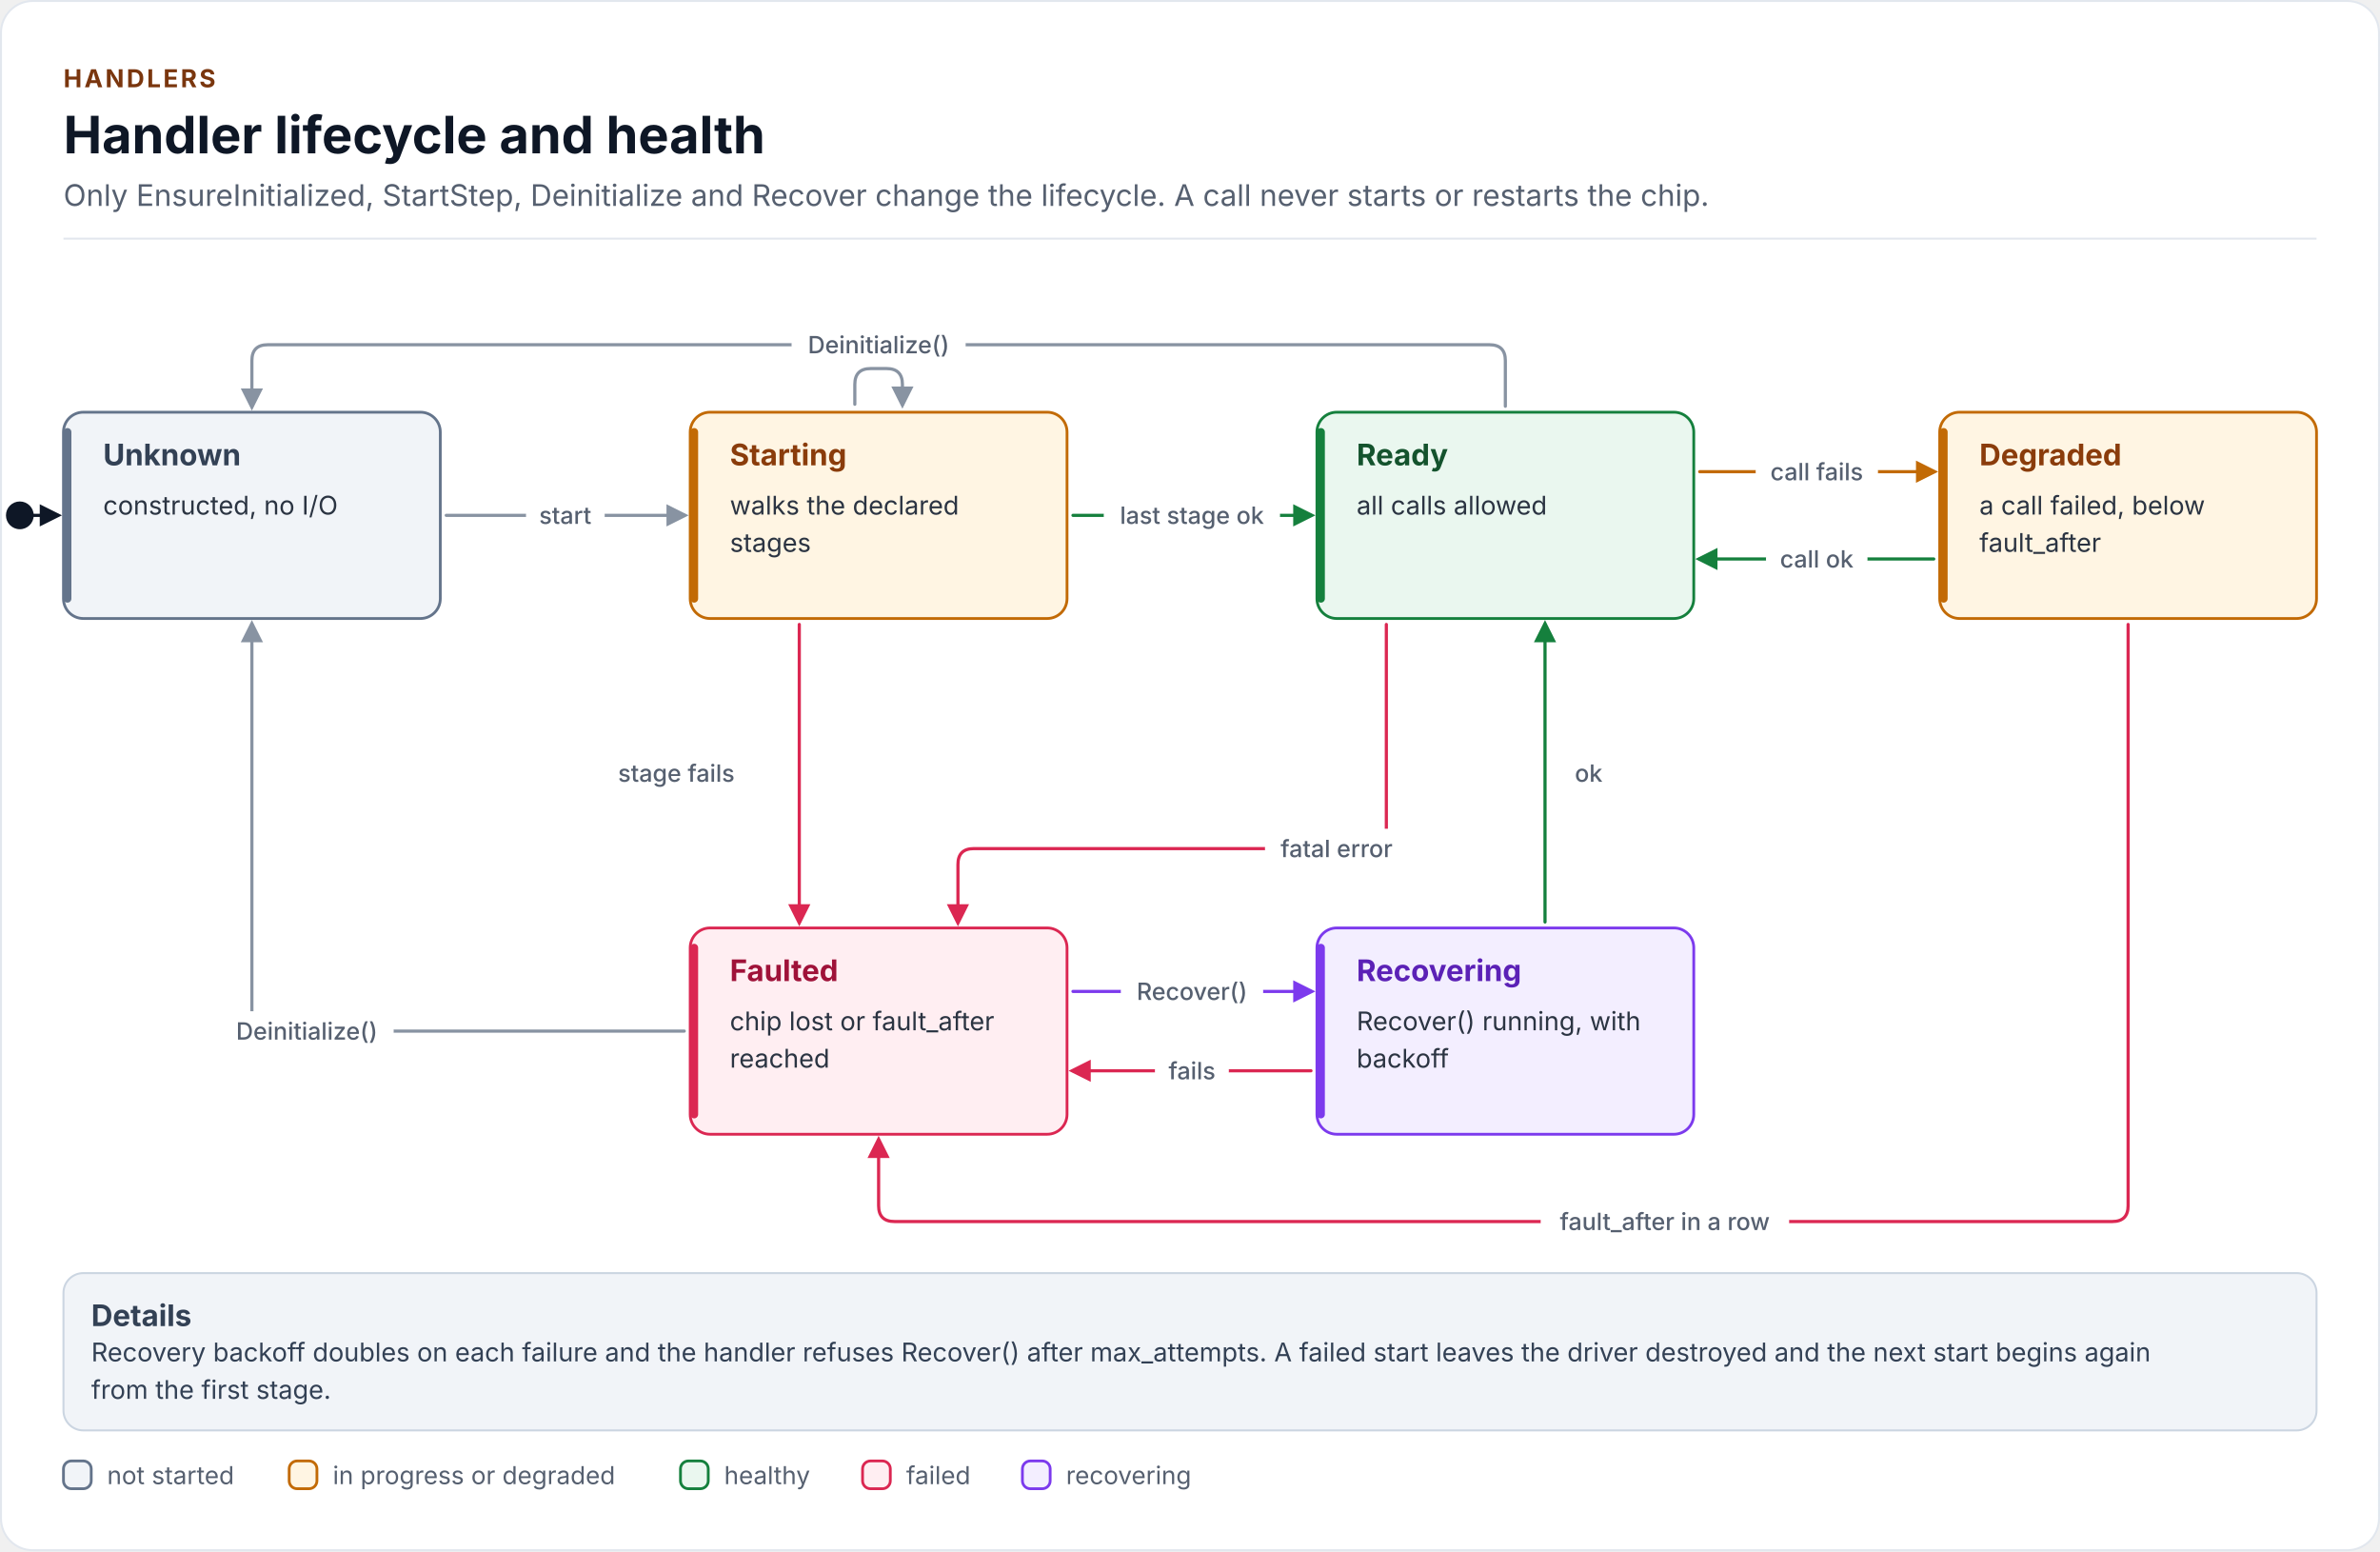
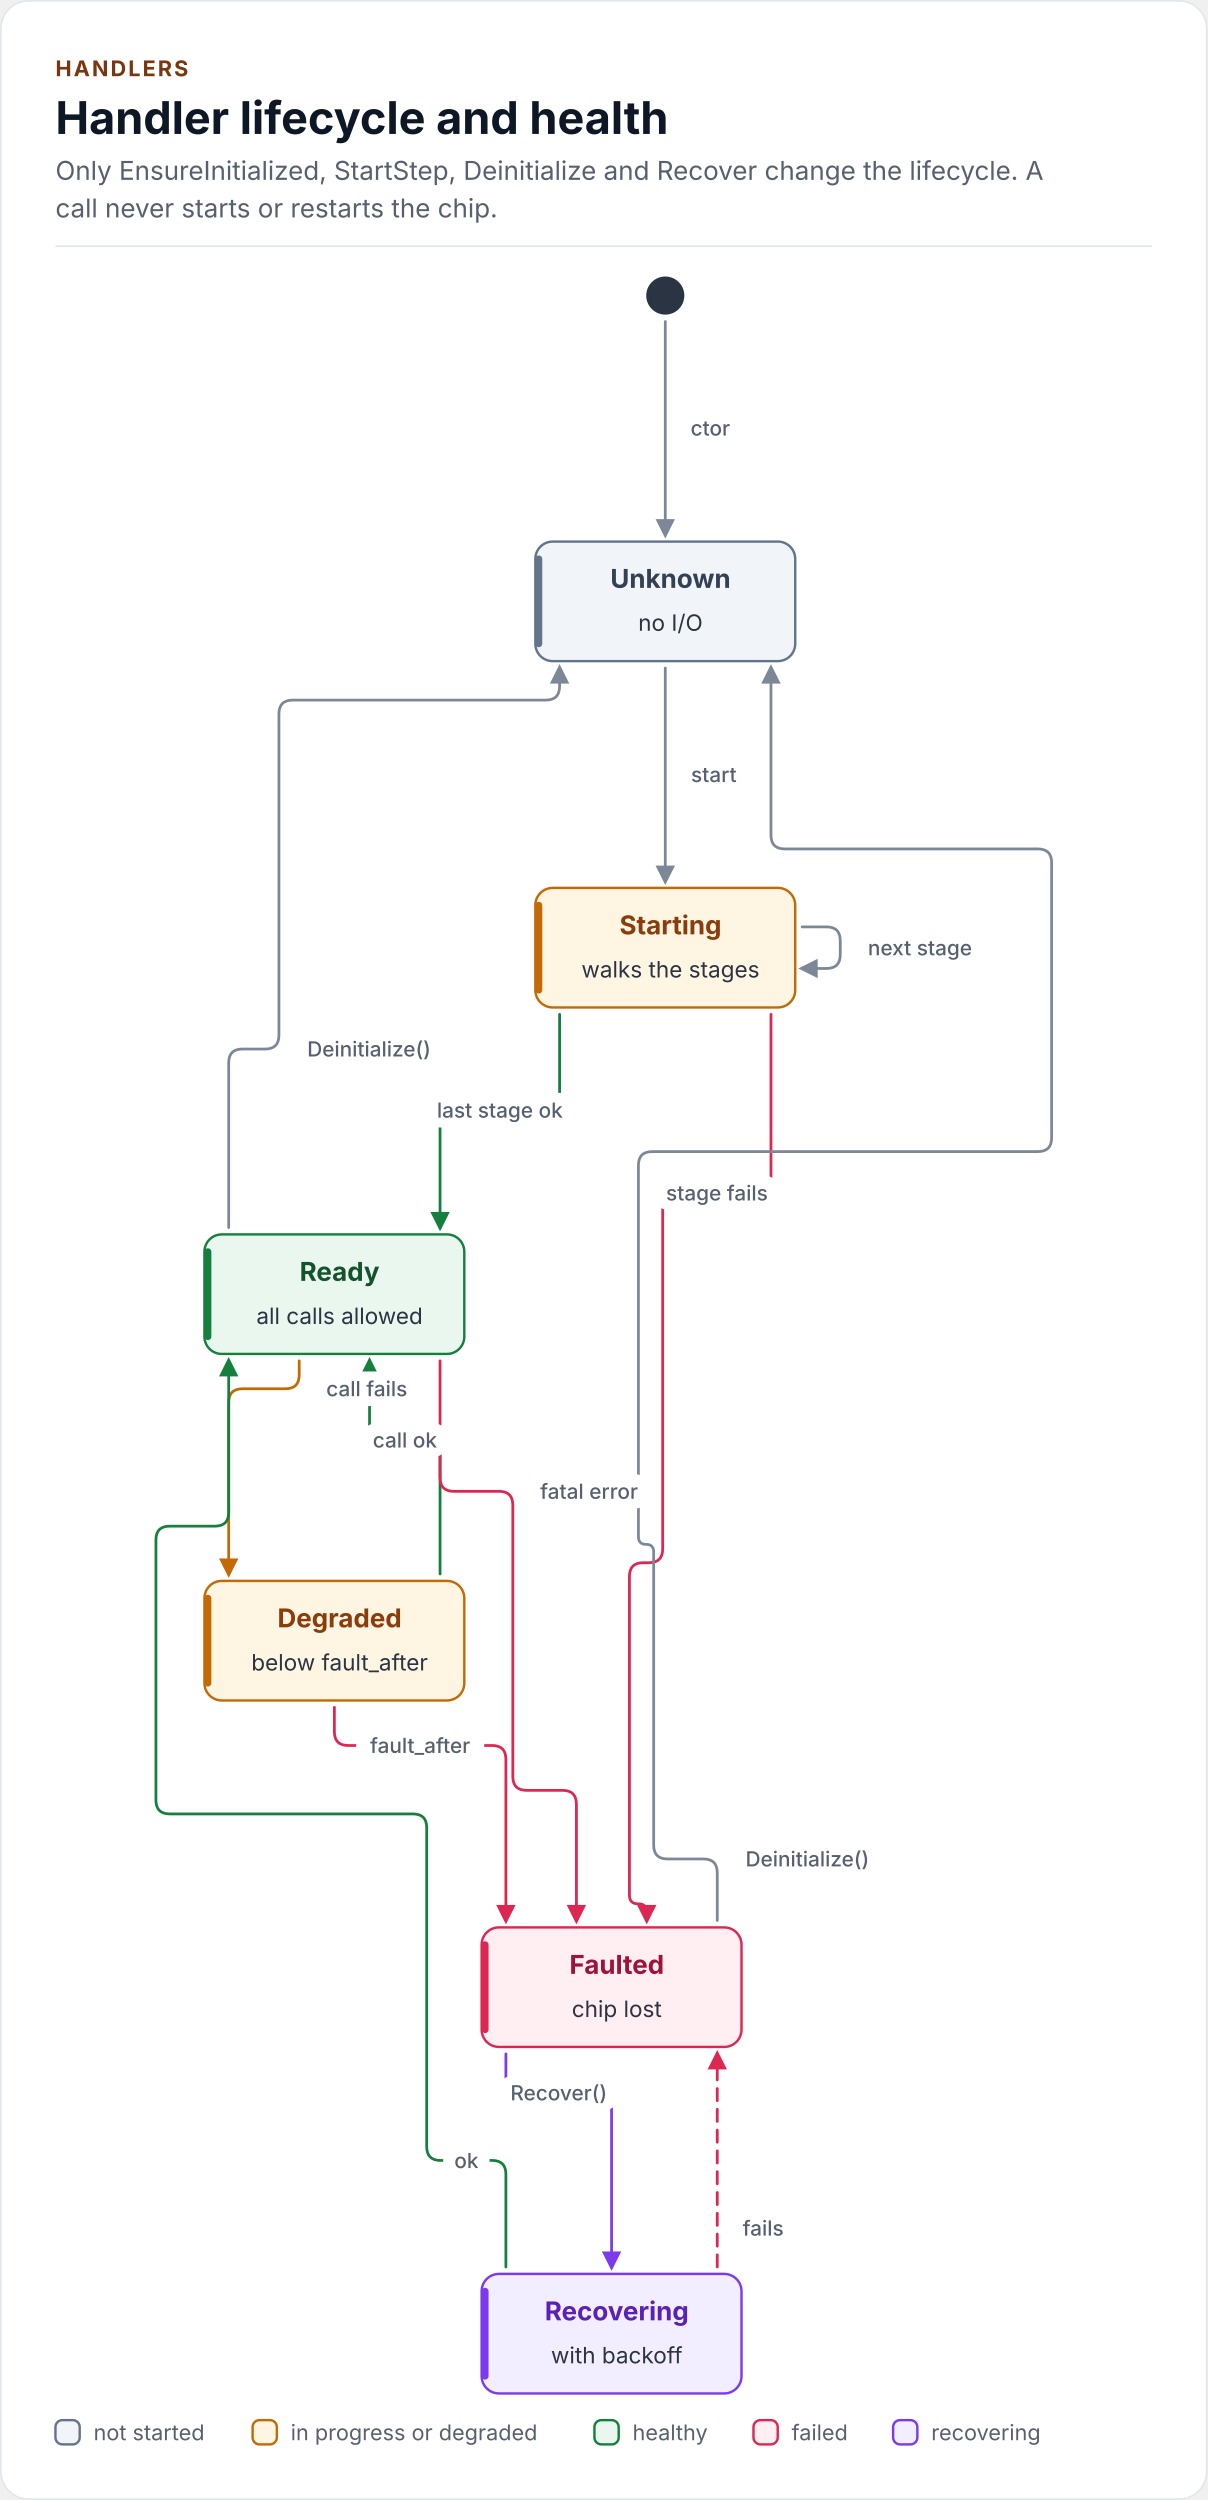
- <svg xmlns="http://www.w3.org/2000/svg" width="1200" height="782" viewBox="0 0 1200 782" role="img" aria-labelledby="handler-health-title handler-health-desc" font-family="Inter, 'Segoe UI', Roboto, 'Helvetica Neue', Arial, sans-serif">
+ <svg xmlns="http://www.w3.org/2000/svg" width="697" height="1443" viewBox="0 0 697 1443" role="img" aria-labelledby="handler-health-title handler-health-desc" font-family="Inter, 'Segoe UI', Roboto, 'Helvetica Neue', Arial, sans-serif">
  <defs>
-     <marker id="fk-arrow-amber-strong" viewBox="0 0 10 10" refX="8" refY="5" markerWidth="7" markerHeight="7" orient="auto-start-reverse">
+     <marker id="handler-health-arrow-amber-strong" viewBox="0 0 10 10" refX="8" refY="5" markerWidth="7" markerHeight="7" orient="auto-start-reverse">
      <path d="M0 0L10 5L0 10z" fill="#C26A05" />
    </marker>
-     <marker id="fk-arrow-green-strong" viewBox="0 0 10 10" refX="8" refY="5" markerWidth="7" markerHeight="7" orient="auto-start-reverse">
+     <marker id="handler-health-arrow-green-strong" viewBox="0 0 10 10" refX="8" refY="5" markerWidth="7" markerHeight="7" orient="auto-start-reverse">
      <path d="M0 0L10 5L0 10z" fill="#15803D" />
    </marker>
-     <marker id="fk-arrow-ink" viewBox="0 0 10 10" refX="8" refY="5" markerWidth="7" markerHeight="7" orient="auto-start-reverse">
-       <path d="M0 0L10 5L0 10z" fill="#0E1726" />
+     <marker id="handler-health-arrow-rail" viewBox="0 0 10 10" refX="8" refY="5" markerWidth="7" markerHeight="7" orient="auto-start-reverse">
+       <path d="M0 0L10 5L0 10z" fill="#7C8798" />
    </marker>
-     <marker id="fk-arrow-rail" viewBox="0 0 10 10" refX="8" refY="5" markerWidth="7" markerHeight="7" orient="auto-start-reverse">
-       <path d="M0 0L10 5L0 10z" fill="#8893A2" />
-     </marker>
-     <marker id="fk-arrow-rose-strong" viewBox="0 0 10 10" refX="8" refY="5" markerWidth="7" markerHeight="7" orient="auto-start-reverse">
+     <marker id="handler-health-arrow-rose-strong" viewBox="0 0 10 10" refX="8" refY="5" markerWidth="7" markerHeight="7" orient="auto-start-reverse">
      <path d="M0 0L10 5L0 10z" fill="#DB2752" />
    </marker>
-     <marker id="fk-arrow-violet-strong" viewBox="0 0 10 10" refX="8" refY="5" markerWidth="7" markerHeight="7" orient="auto-start-reverse">
+     <marker id="handler-health-arrow-violet-strong" viewBox="0 0 10 10" refX="8" refY="5" markerWidth="7" markerHeight="7" orient="auto-start-reverse">
      <path d="M0 0L10 5L0 10z" fill="#7C3AED" />
    </marker>
  </defs>
-   <rect x="0.5" y="0.5" width="1199" height="781" rx="16" fill="#FFFFFF" stroke="#E2E7EE" />
+   <rect x="0.5" y="0.5" width="696" height="1442" rx="16" fill="#FFFFFF" stroke="#E2E7EE" />
  <text x="32" y="44" font-size="12.5" font-weight="700" letter-spacing="1.2" fill="#7A360E">HANDLERS</text>
  <text x="32" y="77.3" font-size="26" font-weight="700" fill="#0E1726">Handler lifecycle and health</text>
-   <text x="32" y="103.8" font-size="15" fill="#566070">Only EnsureInitialized, StartStep, Deinitialize and Recover change the lifecycle. A call never starts or restarts the chip.</text>
-   <rect x="32" y="119.8" width="1136" height="1" fill="#E2E7EE" />
-   <path d="M17 259.8 L29 259.8" fill="none" stroke="#0E1726" stroke-width="1.6" stroke-linecap="round" stroke-linejoin="round" marker-end="url(#fk-arrow-ink)" />
-   <path d="M225 259.8 L345 259.8" fill="none" stroke="#8893A2" stroke-width="1.6" stroke-linecap="round" stroke-linejoin="round" marker-end="url(#fk-arrow-rail)" />
-   <path d="M431 203.8 L431 193.8 Q431 185.8 439 185.8 L447 185.8 Q455 185.8 455 193.8 L455 203.8" fill="none" stroke="#8893A2" stroke-width="1.6" stroke-linecap="round" stroke-linejoin="round" marker-end="url(#fk-arrow-rail)" />
-   <path d="M541 259.8 L661 259.8" fill="none" stroke="#15803D" stroke-width="1.6" stroke-linecap="round" stroke-linejoin="round" marker-end="url(#fk-arrow-green-strong)" />
-   <path d="M857 237.8 L975 237.8" fill="none" stroke="#C26A05" stroke-width="1.6" stroke-linecap="round" stroke-linejoin="round" marker-end="url(#fk-arrow-amber-strong)" />
-   <path d="M975 281.8 L857 281.8" fill="none" stroke="#15803D" stroke-width="1.6" stroke-linecap="round" stroke-linejoin="round" marker-end="url(#fk-arrow-green-strong)" />
-   <path d="M403 314.8 L403 464.8" fill="none" stroke="#DB2752" stroke-width="1.6" stroke-linecap="round" stroke-linejoin="round" marker-end="url(#fk-arrow-rose-strong)" />
-   <path d="M699 314.8 L699 419.8 Q699 427.8 691 427.8 L491 427.8 Q483 427.8 483 435.8 L483 464.8" fill="none" stroke="#DB2752" stroke-width="1.6" stroke-linecap="round" stroke-linejoin="round" marker-end="url(#fk-arrow-rose-strong)" />
-   <path d="M1073 314.8 L1073 607.8 Q1073 615.8 1065 615.8 L451 615.8 Q443 615.8 443 607.8 L443 574.8" fill="none" stroke="#DB2752" stroke-width="1.6" stroke-linecap="round" stroke-linejoin="round" marker-end="url(#fk-arrow-rose-strong)" />
-   <path d="M541 499.8 L661 499.8" fill="none" stroke="#7C3AED" stroke-width="1.6" stroke-linecap="round" stroke-linejoin="round" marker-end="url(#fk-arrow-violet-strong)" />
-   <path d="M661 539.8 L541 539.8" fill="none" stroke="#DB2752" stroke-width="1.6" stroke-linecap="round" stroke-linejoin="round" marker-end="url(#fk-arrow-rose-strong)" />
-   <path d="M779 464.8 L779 314.8" fill="none" stroke="#15803D" stroke-width="1.6" stroke-linecap="round" stroke-linejoin="round" marker-end="url(#fk-arrow-green-strong)" />
-   <path d="M759 204.8 L759 181.8 Q759 173.8 751 173.8 L135 173.8 Q127 173.8 127 181.8 L127 204.8" fill="none" stroke="#8893A2" stroke-width="1.6" stroke-linecap="round" stroke-linejoin="round" marker-end="url(#fk-arrow-rail)" />
-   <path d="M345 519.8 L135 519.8 Q127 519.8 127 511.8 L127 314.8" fill="none" stroke="#8893A2" stroke-width="1.6" stroke-linecap="round" stroke-linejoin="round" marker-end="url(#fk-arrow-rail)" />
-   <rect x="32" y="207.8" width="190" height="104" rx="10" fill="#F1F4F8" stroke="#64748B" stroke-width="1.4" />
-   <rect x="32" y="215.8" width="4" height="88" rx="2" fill="#64748B" />
-   <rect x="348" y="207.8" width="190" height="104" rx="10" fill="#FFF5E3" stroke="#C26A05" stroke-width="1.4" />
-   <rect x="348" y="215.8" width="4" height="88" rx="2" fill="#C26A05" />
-   <rect x="664" y="207.8" width="190" height="104" rx="10" fill="#EAF7EF" stroke="#15803D" stroke-width="1.4" />
-   <rect x="664" y="215.8" width="4" height="88" rx="2" fill="#15803D" />
-   <rect x="978" y="207.8" width="190" height="104" rx="10" fill="#FFF5E3" stroke="#C26A05" stroke-width="1.4" />
-   <rect x="978" y="215.8" width="4" height="88" rx="2" fill="#C26A05" />
-   <rect x="348" y="467.8" width="190" height="104" rx="10" fill="#FFEEF2" stroke="#DB2752" stroke-width="1.4" />
-   <rect x="348" y="475.8" width="4" height="88" rx="2" fill="#DB2752" />
-   <rect x="664" y="467.8" width="190" height="104" rx="10" fill="#F3EEFF" stroke="#7C3AED" stroke-width="1.4" />
-   <rect x="664" y="475.8" width="4" height="88" rx="2" fill="#7C3AED" />
-   <circle cx="10" cy="259.8" r="7" fill="#0E1726" />
-   <rect x="32" y="641.8" width="1136" height="79.3" rx="10" fill="#F1F4F8" stroke="#CBD5E1" stroke-width="1" />
-   <text x="52" y="234.6" font-size="15" font-weight="700" fill="#334155">Unknown</text>
-   <text x="52" y="259.4" font-size="13" fill="#2B3442">constructed, no I/O</text>
-   <text x="368" y="234.6" font-size="15" font-weight="700" fill="#8A3C0B">Starting</text>
-   <text x="368" y="259.4" font-size="13" fill="#2B3442">walks the declared</text>
-   <text x="368" y="278.2" font-size="13" fill="#2B3442">stages</text>
-   <text x="684" y="234.6" font-size="15" font-weight="700" fill="#14532D">Ready</text>
-   <text x="684" y="259.4" font-size="13" fill="#2B3442">all calls allowed</text>
-   <text x="998" y="234.6" font-size="15" font-weight="700" fill="#8A3C0B">Degraded</text>
-   <text x="998" y="259.4" font-size="13" fill="#2B3442">a call failed, below</text>
-   <text x="998" y="278.2" font-size="13" fill="#2B3442">fault_after</text>
-   <text x="368" y="494.6" font-size="15" font-weight="700" fill="#9F1239">Faulted</text>
-   <text x="368" y="519.4" font-size="13" fill="#2B3442">chip lost or fault_after</text>
-   <text x="368" y="538.2" font-size="13" fill="#2B3442">reached</text>
-   <text x="684" y="494.6" font-size="15" font-weight="700" fill="#5B21B6">Recovering</text>
-   <text x="684" y="519.4" font-size="13" fill="#2B3442">Recover() running, with</text>
-   <text x="684" y="538.2" font-size="13" fill="#2B3442">backoff</text>
-   <rect x="265.2" y="249.8" width="39.7" height="20" rx="10" fill="#FFFFFF" />
-   <text x="285" y="264.1" font-size="12" font-weight="500" text-anchor="middle" fill="#566070">start</text>
-   <rect x="405.2" y="161.8" width="75.7" height="20" rx="10" fill="#FFFFFF" />
-   <text x="443" y="176.1" font-size="12" font-weight="500" text-anchor="middle" fill="#566070">next stage</text>
-   <rect x="556.5" y="249.8" width="88.9" height="20" rx="10" fill="#FFFFFF" />
-   <text x="601" y="264.1" font-size="12" font-weight="500" text-anchor="middle" fill="#566070">last stage ok</text>
-   <rect x="885.2" y="227.8" width="61.7" height="20" rx="10" fill="#FFFFFF" />
-   <text x="916" y="242.1" font-size="12" font-weight="500" text-anchor="middle" fill="#566070">call fails</text>
-   <rect x="890.4" y="271.8" width="51.2" height="20" rx="10" fill="#FFFFFF" />
-   <text x="916" y="286.1" font-size="12" font-weight="500" text-anchor="middle" fill="#566070">call ok</text>
-   <rect x="303.8" y="379.8" width="74.5" height="20" rx="10" fill="#FFFFFF" />
-   <text x="341" y="394.1" font-size="12" font-weight="500" text-anchor="middle" fill="#566070">stage fails</text>
-   <rect x="637.8" y="417.8" width="72.1" height="20" rx="10" fill="#FFFFFF" />
-   <text x="673.9" y="432.1" font-size="12" font-weight="500" text-anchor="middle" fill="#566070">fatal error</text>
-   <rect x="776.8" y="605.8" width="125.3" height="20" rx="10" fill="#FFFFFF" />
-   <text x="839.4" y="620.1" font-size="12" font-weight="500" text-anchor="middle" fill="#566070">fault_after in a row</text>
-   <rect x="565.1" y="489.8" width="71.8" height="20" rx="10" fill="#FFFFFF" />
-   <text x="601" y="504.1" font-size="12" font-weight="500" text-anchor="middle" fill="#566070">Recover()</text>
-   <rect x="582.3" y="529.8" width="37.3" height="20" rx="10" fill="#FFFFFF" />
-   <text x="601" y="544.1" font-size="12" font-weight="500" text-anchor="middle" fill="#566070">fails</text>
-   <rect x="787.6" y="379.8" width="26.8" height="20" rx="10" fill="#FFFFFF" />
-   <text x="801" y="394.1" font-size="12" font-weight="500" text-anchor="middle" fill="#566070">ok</text>
-   <rect x="399.1" y="163.8" width="87.8" height="20" rx="10" fill="#FFFFFF" />
-   <text x="443" y="178.1" font-size="12" font-weight="500" text-anchor="middle" fill="#566070">Deinitialize()</text>
-   <rect x="110.7" y="509.8" width="87.8" height="20" rx="10" fill="#FFFFFF" />
-   <text x="154.7" y="524.1" font-size="12" font-weight="500" text-anchor="middle" fill="#566070">Deinitialize()</text>
-   <text x="46" y="668.5" font-size="15" font-weight="700" fill="#334155">Details</text>
-   <text x="46" y="686.3" font-size="13" fill="#334155">Recovery backoff doubles on each failure and the handler refuses Recover() after max_attempts. A failed start leaves the driver destroyed and the next start begins again</text>
-   <text x="46" y="705.2" font-size="13" fill="#334155">from the first stage.</text>
-   <rect x="32" y="736.5" width="14" height="14" rx="4" fill="#F1F4F8" stroke="#64748B" stroke-width="1.4" />
-   <text x="54" y="748.2" font-size="12.5" fill="#566070">not started</text>
-   <rect x="145.8" y="736.5" width="14" height="14" rx="4" fill="#FFF5E3" stroke="#C26A05" stroke-width="1.4" />
-   <text x="167.8" y="748.2" font-size="12.5" fill="#566070">in progress or degraded</text>
-   <rect x="343.1" y="736.5" width="14" height="14" rx="4" fill="#EAF7EF" stroke="#15803D" stroke-width="1.4" />
-   <text x="365.1" y="748.2" font-size="12.5" fill="#566070">healthy</text>
-   <rect x="434.9" y="736.5" width="14" height="14" rx="4" fill="#FFEEF2" stroke="#DB2752" stroke-width="1.4" />
-   <text x="456.9" y="748.2" font-size="12.5" fill="#566070">failed</text>
-   <rect x="515.5" y="736.5" width="14" height="14" rx="4" fill="#F3EEFF" stroke="#7C3AED" stroke-width="1.4" />
-   <text x="537.5" y="748.2" font-size="12.5" fill="#566070">recovering</text>
+   <text x="32" y="103.8" font-size="15" fill="#566070">Only EnsureInitialized, StartStep, Deinitialize and Recover change the lifecycle. A</text>
+   <text x="32" y="125.5" font-size="15" fill="#566070">call never starts or restarts the chip.</text>
+   <rect x="32" y="141.6" width="633" height="1" fill="#E2E7EE" />
+   <path d="M384 185.6 L384 308.6" fill="none" stroke="#7C8798" stroke-width="1.6" stroke-linecap="round" stroke-linejoin="round" marker-end="url(#handler-health-arrow-rail)" />
+   <path d="M384 385.6 L384 508.6" fill="none" stroke="#7C8798" stroke-width="1.6" stroke-linecap="round" stroke-linejoin="round" marker-end="url(#handler-health-arrow-rail)" />
+   <path d="M463 535 L477 535 Q485 535 485 543 L485 551 Q485 559 477 559 L463 559" fill="none" stroke="#7C8798" stroke-width="1.6" stroke-linecap="round" stroke-linejoin="round" marker-end="url(#handler-health-arrow-rail)" />
+   <path d="M323 585.5 L323 632.8 Q323 640.8 315 640.8 L262 640.8 Q254 640.8 254 648.8 L254 708.5" fill="none" stroke="#15803D" stroke-width="1.6" stroke-linecap="round" stroke-linejoin="round" marker-end="url(#handler-health-arrow-green-strong)" />
+   <path d="M445 585.5 L445 680.6 Q445 688.6 437 688.6 L390.5 688.6 Q382.5 688.6 382.5 696.6 L382.5 894 Q382.5 902 374.5 902 L371.3 902 Q363.3 902 363.3 910 L363.3 1093.9 Q363.3 1098.9 368.3 1098.9 L368.5 1098.9 Q373.3 1098.9 373.3 1103.7 L373.3 1108.5" fill="none" stroke="#DB2752" stroke-width="1.6" stroke-linecap="round" stroke-linejoin="round" marker-end="url(#handler-health-arrow-rose-strong)" />
+   <path d="M172.7 785.5 L172.7 793.6 Q172.7 801.6 164.7 801.6 L140 801.6 Q132 801.6 132 809.6 L132 908.5" fill="none" stroke="#C26A05" stroke-width="1.6" stroke-linecap="round" stroke-linejoin="round" marker-end="url(#handler-health-arrow-amber-strong)" />
+   <path d="M254 908.5 L254 839.2 Q254 831.2 246 831.2 L221.3 831.2 Q213.3 831.2 213.3 823.2 L213.3 785.5" fill="none" stroke="#15803D" stroke-width="1.6" stroke-linecap="round" stroke-linejoin="round" marker-end="url(#handler-health-arrow-green-strong)" />
+   <path d="M193 985.5 L193 999.5 Q193 1007.5 201 1007.5 L284 1007.5 Q292 1007.5 292 1015.5 L292 1108.5" fill="none" stroke="#DB2752" stroke-width="1.6" stroke-linecap="round" stroke-linejoin="round" marker-end="url(#handler-health-arrow-rose-strong)" />
+   <path d="M254 785.5 L254 852.8 Q254 860.8 262 860.8 L288 860.8 Q296 860.8 296 868.8 L296 1025.4 Q296 1033.4 304 1033.4 L324.7 1033.4 Q332.7 1033.4 332.7 1041.4 L332.7 1108.5" fill="none" stroke="#DB2752" stroke-width="1.6" stroke-linecap="round" stroke-linejoin="round" marker-end="url(#handler-health-arrow-rose-strong)" />
+   <path d="M292 1185.5 L292 1200 Q292 1208 300 1208 L345 1208 Q353 1208 353 1216 L353 1308.5" fill="none" stroke="#7C3AED" stroke-width="1.6" stroke-linecap="round" stroke-linejoin="round" marker-end="url(#handler-health-arrow-violet-strong)" />
+   <path d="M292 1308.5 L292 1255 Q292 1247 284 1247 L254.3 1247 Q246.3 1247 246.3 1239 L246.3 1055 Q246.3 1047 238.3 1047 L98 1047 Q90 1047 90 1039 L90 888.9 Q90 880.9 98 880.9 L124 880.9 Q132 880.9 132 872.9 L132 785.5" fill="none" stroke="#15803D" stroke-width="1.6" stroke-linecap="round" stroke-linejoin="round" marker-end="url(#handler-health-arrow-green-strong)" />
+   <path d="M414 1308.5 L414 1185.5" fill="none" stroke="#DB2752" stroke-width="1.6" stroke-linecap="round" stroke-linejoin="round" stroke-dasharray="7 5" marker-end="url(#handler-health-arrow-rose-strong)" />
+   <path d="M132 708.5 L132 613.5 Q132 605.5 140 605.5 L153 605.5 Q161 605.5 161 597.5 L161 412.1 Q161 404.1 169 404.1 L315 404.1 Q323 404.1 323 396.1 L323 385.6" fill="none" stroke="#7C8798" stroke-width="1.6" stroke-linecap="round" stroke-linejoin="round" marker-end="url(#handler-health-arrow-rail)" />
+   <path d="M414 1108.5 L414 1081 Q414 1073 406 1073 L385.3 1073 Q377.3 1073 377.3 1065 L377.3 895.8 Q377.3 891.4 372.9 891.4 L372.9 891.4 Q368.5 891.4 368.5 887 L368.5 672.7 Q368.5 664.7 376.5 664.7 L599 664.7 Q607 664.7 607 656.7 L607 498 Q607 490 599 490 L453 490 Q445 490 445 482 L445 385.6" fill="none" stroke="#7C8798" stroke-width="1.6" stroke-linecap="round" stroke-linejoin="round" marker-end="url(#handler-health-arrow-rail)" />
+   <rect x="309" y="312.6" width="150" height="69" rx="10" fill="#F1F4F8" stroke="#64748B" stroke-width="1.4" />
+   <rect x="309" y="320.6" width="4" height="53" rx="2" fill="#64748B" />
+   <rect x="309" y="512.5" width="150" height="69" rx="10" fill="#FFF5E3" stroke="#C26A05" stroke-width="1.4" />
+   <rect x="309" y="520.5" width="4" height="53" rx="2" fill="#C26A05" />
+   <rect x="118" y="712.5" width="150" height="69" rx="10" fill="#EAF7EF" stroke="#15803D" stroke-width="1.4" />
+   <rect x="118" y="720.5" width="4" height="53" rx="2" fill="#15803D" />
+   <rect x="118" y="912.5" width="150" height="69" rx="10" fill="#FFF5E3" stroke="#C26A05" stroke-width="1.4" />
+   <rect x="118" y="920.5" width="4" height="53" rx="2" fill="#C26A05" />
+   <rect x="278" y="1112.5" width="150" height="69" rx="10" fill="#FFEEF2" stroke="#DB2752" stroke-width="1.4" />
+   <rect x="278" y="1120.5" width="4" height="53" rx="2" fill="#DB2752" />
+   <rect x="278" y="1312.5" width="150" height="69" rx="10" fill="#F3EEFF" stroke="#7C3AED" stroke-width="1.4" />
+   <rect x="278" y="1320.5" width="4" height="53" rx="2" fill="#7C3AED" />
+   <circle cx="384" cy="170.6" r="11" fill="#2B3442" />
+   <text x="387" y="339.3" font-size="15" font-weight="700" text-anchor="middle" fill="#334155">Unknown</text>
+   <text x="387" y="364.1" font-size="13" text-anchor="middle" fill="#2B3442">no I/O</text>
+   <text x="387" y="539.3" font-size="15" font-weight="700" text-anchor="middle" fill="#8A3C0B">Starting</text>
+   <text x="387" y="564.2" font-size="13" text-anchor="middle" fill="#2B3442">walks the stages</text>
+   <text x="196" y="739.3" font-size="15" font-weight="700" text-anchor="middle" fill="#14532D">Ready</text>
+   <text x="196" y="764.2" font-size="13" text-anchor="middle" fill="#2B3442">all calls allowed</text>
+   <text x="196" y="939.3" font-size="15" font-weight="700" text-anchor="middle" fill="#8A3C0B">Degraded</text>
+   <text x="196" y="964.2" font-size="13" text-anchor="middle" fill="#2B3442">below fault_after</text>
+   <text x="356" y="1139.3" font-size="15" font-weight="700" text-anchor="middle" fill="#9F1239">Faulted</text>
+   <text x="356" y="1164.2" font-size="13" text-anchor="middle" fill="#2B3442">chip lost</text>
+   <text x="356" y="1339.3" font-size="15" font-weight="700" text-anchor="middle" fill="#5B21B6">Recovering</text>
+   <text x="356" y="1364.1" font-size="13" text-anchor="middle" fill="#2B3442">with backoff</text>
+   <rect x="391.9" y="237.1" width="36.3" height="20" rx="10" fill="#FFFFFF" />
+   <text x="410" y="251.4" font-size="12" font-weight="500" text-anchor="middle" fill="#566070">ctor</text>
+   <rect x="392.2" y="437.1" width="39.7" height="20" rx="10" fill="#FFFFFF" />
+   <text x="412" y="451.4" font-size="12" font-weight="500" text-anchor="middle" fill="#566070">start</text>
+   <rect x="493.2" y="537" width="75.7" height="20" rx="10" fill="#FFFFFF" />
+   <text x="531" y="551.4" font-size="12" font-weight="500" text-anchor="middle" fill="#566070">next stage</text>
+   <rect x="244" y="630.8" width="88.9" height="20" rx="10" fill="#FFFFFF" />
+   <text x="288.5" y="645.1" font-size="12" font-weight="500" text-anchor="middle" fill="#566070">last stage ok</text>
+   <rect x="376.5" y="678.6" width="74.5" height="20" rx="10" fill="#FFFFFF" />
+   <text x="413.8" y="692.9" font-size="12" font-weight="500" text-anchor="middle" fill="#566070">stage fails</text>
+   <rect x="180.8" y="791.6" width="61.7" height="20" rx="10" fill="#FFFFFF" />
+   <text x="211.7" y="805.9" font-size="12" font-weight="500" text-anchor="middle" fill="#566070">call fails</text>
+   <rect x="208.1" y="821.2" width="51.2" height="20" rx="10" fill="#FFFFFF" />
+   <text x="233.7" y="835.5" font-size="12" font-weight="500" text-anchor="middle" fill="#566070">call ok</text>
+   <rect x="205.6" y="997.5" width="73.9" height="20" rx="10" fill="#FFFFFF" />
+   <text x="242.5" y="1011.8" font-size="12" font-weight="500" text-anchor="middle" fill="#566070">fault_after</text>
+   <rect x="303.9" y="850.8" width="72.1" height="20" rx="10" fill="#FFFFFF" />
+   <text x="340" y="865.1" font-size="12" font-weight="500" text-anchor="middle" fill="#566070">fatal error</text>
+   <rect x="286.6" y="1198" width="71.8" height="20" rx="10" fill="#FFFFFF" />
+   <text x="322.5" y="1212.3" font-size="12" font-weight="500" text-anchor="middle" fill="#566070">Recover()</text>
+   <rect x="255.8" y="1237" width="26.8" height="20" rx="10" fill="#FFFFFF" />
+   <text x="269.2" y="1251.4" font-size="12" font-weight="500" text-anchor="middle" fill="#566070">ok</text>
+   <rect x="421.8" y="1276.1" width="37.3" height="20" rx="10" fill="#FFFFFF" />
+   <text x="440.5" y="1290.4" font-size="12" font-weight="500" text-anchor="middle" fill="#566070">fails</text>
+   <rect x="169.1" y="595.5" width="87.8" height="20" rx="10" fill="#FFFFFF" />
+   <text x="213" y="609.8" font-size="12" font-weight="500" text-anchor="middle" fill="#566070">Deinitialize()</text>
+   <rect x="422.1" y="1063" width="87.8" height="20" rx="10" fill="#FFFFFF" />
+   <text x="466" y="1077.3" font-size="12" font-weight="500" text-anchor="middle" fill="#566070">Deinitialize()</text>
+   <rect x="32" y="1396.9" width="14" height="14" rx="4" fill="#F1F4F8" stroke="#64748B" stroke-width="1.4" />
+   <text x="54" y="1408.5" font-size="12.5" fill="#566070">not started</text>
+   <rect x="145.8" y="1396.9" width="14" height="14" rx="4" fill="#FFF5E3" stroke="#C26A05" stroke-width="1.4" />
+   <text x="167.8" y="1408.5" font-size="12.5" fill="#566070">in progress or degraded</text>
+   <rect x="343.1" y="1396.9" width="14" height="14" rx="4" fill="#EAF7EF" stroke="#15803D" stroke-width="1.4" />
+   <text x="365.1" y="1408.5" font-size="12.5" fill="#566070">healthy</text>
+   <rect x="434.9" y="1396.9" width="14" height="14" rx="4" fill="#FFEEF2" stroke="#DB2752" stroke-width="1.4" />
+   <text x="456.9" y="1408.5" font-size="12.5" fill="#566070">failed</text>
+   <rect x="515.5" y="1396.9" width="14" height="14" rx="4" fill="#F3EEFF" stroke="#7C3AED" stroke-width="1.4" />
+   <text x="537.5" y="1408.5" font-size="12.5" fill="#566070">recovering</text>
</svg>
